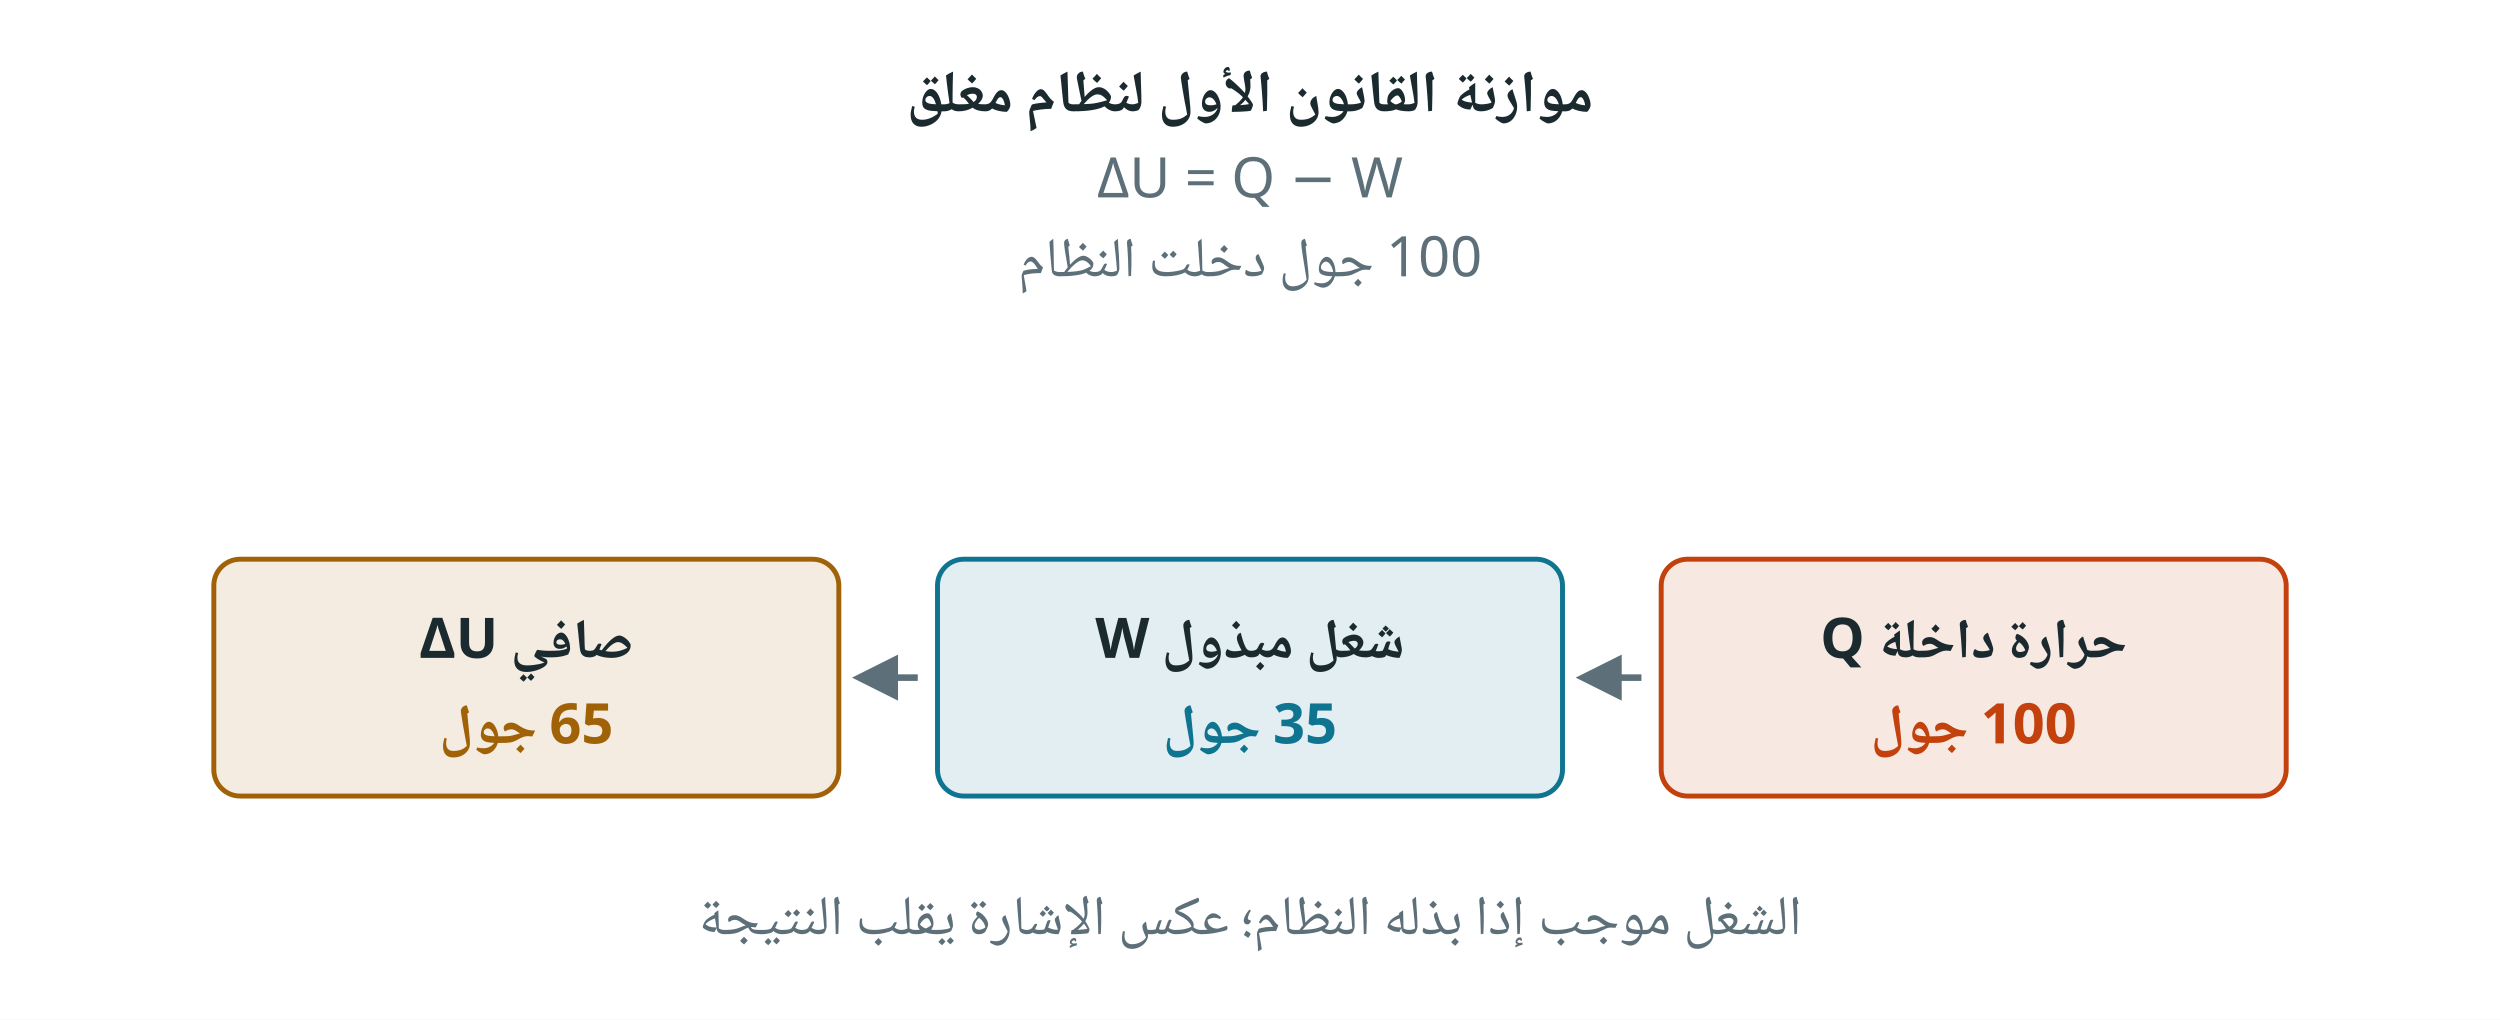
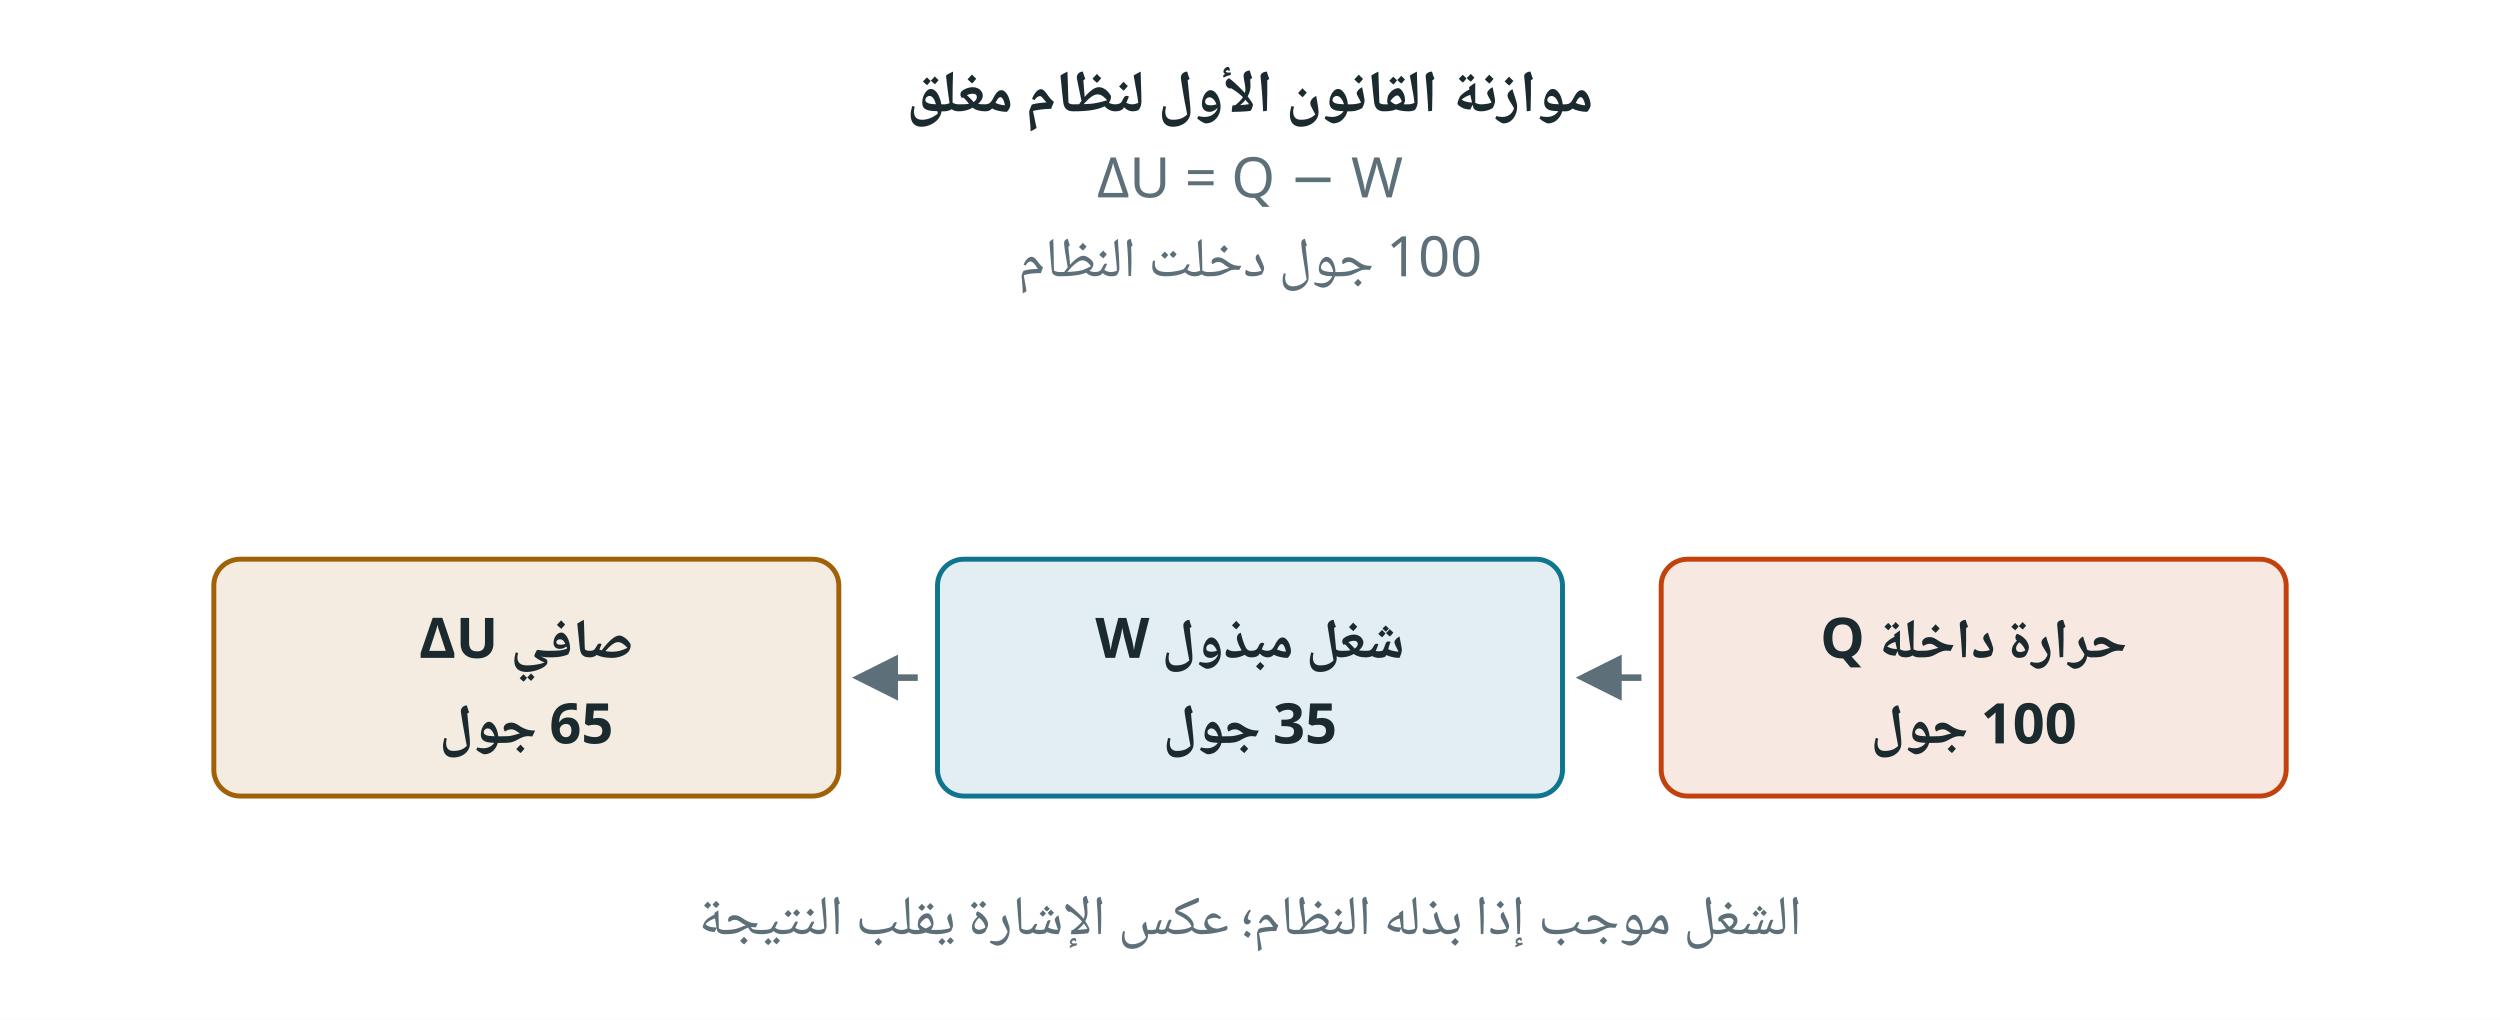
<svg xmlns="http://www.w3.org/2000/svg" width="760" height="310" viewBox="0 0 760 310" role="img" aria-labelledby="t">
  <rect width="760" height="310" fill="#ffffff" />
  <g font-family="'Segoe UI', 'Noto Naskh Arabic', system-ui, sans-serif" direction="rtl">
    <text x="380" y="34" font-size="18" font-weight="700" fill="#1b2a2f" text-anchor="middle">موازنة القانون الأول لنظام مغلق</text>
    <text x="380" y="60" font-size="17" font-weight="400" fill="#5d7079" text-anchor="middle">ΔU = Q − W</text>
    <text x="380" y="84" font-size="17" font-weight="400" fill="#5d7079" text-anchor="middle">100 جول دخلت النظام</text>
    <rect x="505" y="170" width="190" height="72" rx="8" fill="#c2410c" fill-opacity="0.12" stroke="#c2410c" stroke-width="1.5" />
    <text x="600" y="200" font-size="17" font-weight="700" fill="#1b2a2f" text-anchor="middle">حرارة داخلة Q</text>
-     <text x="600" y="226" font-size="17" font-weight="600" fill="#c2410c" text-anchor="middle">⁨100 جول⁩</text>
+     <text x="600" y="226" font-size="17" font-weight="600" fill="#1b2a2f" text-anchor="middle" direction="ltr">⁨100 جول⁩</text>
    <line x1="499" y1="206" x2="491" y2="206" stroke="#5d7079" stroke-width="2" />
    <path d="M479,206 l14,-7 l0,14 z" fill="#5d7079" />
    <rect x="285" y="170" width="190" height="72" rx="8" fill="#0e7490" fill-opacity="0.12" stroke="#0e7490" stroke-width="1.5" />
    <text x="380" y="200" font-size="17" font-weight="700" fill="#1b2a2f" text-anchor="middle">شغل مبذول W</text>
-     <text x="380" y="226" font-size="17" font-weight="600" fill="#0e7490" text-anchor="middle">⁨35 جول⁩</text>
+     <text x="380" y="226" font-size="17" font-weight="600" fill="#1b2a2f" text-anchor="middle" direction="ltr">⁨35 جول⁩</text>
    <line x1="279" y1="206" x2="271" y2="206" stroke="#5d7079" stroke-width="2" />
    <path d="M259,206 l14,-7 l0,14 z" fill="#5d7079" />
    <rect x="65" y="170" width="190" height="72" rx="8" fill="#a16207" fill-opacity="0.12" stroke="#a16207" stroke-width="1.5" />
    <text x="160" y="200" font-size="17" font-weight="700" fill="#1b2a2f" text-anchor="middle">صافي ΔU</text>
-     <text x="160" y="226" font-size="17" font-weight="600" fill="#a16207" text-anchor="middle">⁨65 جول⁩</text>
+     <text x="160" y="226" font-size="17" font-weight="600" fill="#1b2a2f" text-anchor="middle" direction="ltr">⁨65 جول⁩</text>
    <text x="380" y="284" font-size="17" font-weight="400" fill="#5d7079" text-anchor="middle">الشغل موجب إذا بذله النظام؛ عكس الإشارة يقلب النتيجة</text>
  </g>
</svg>
